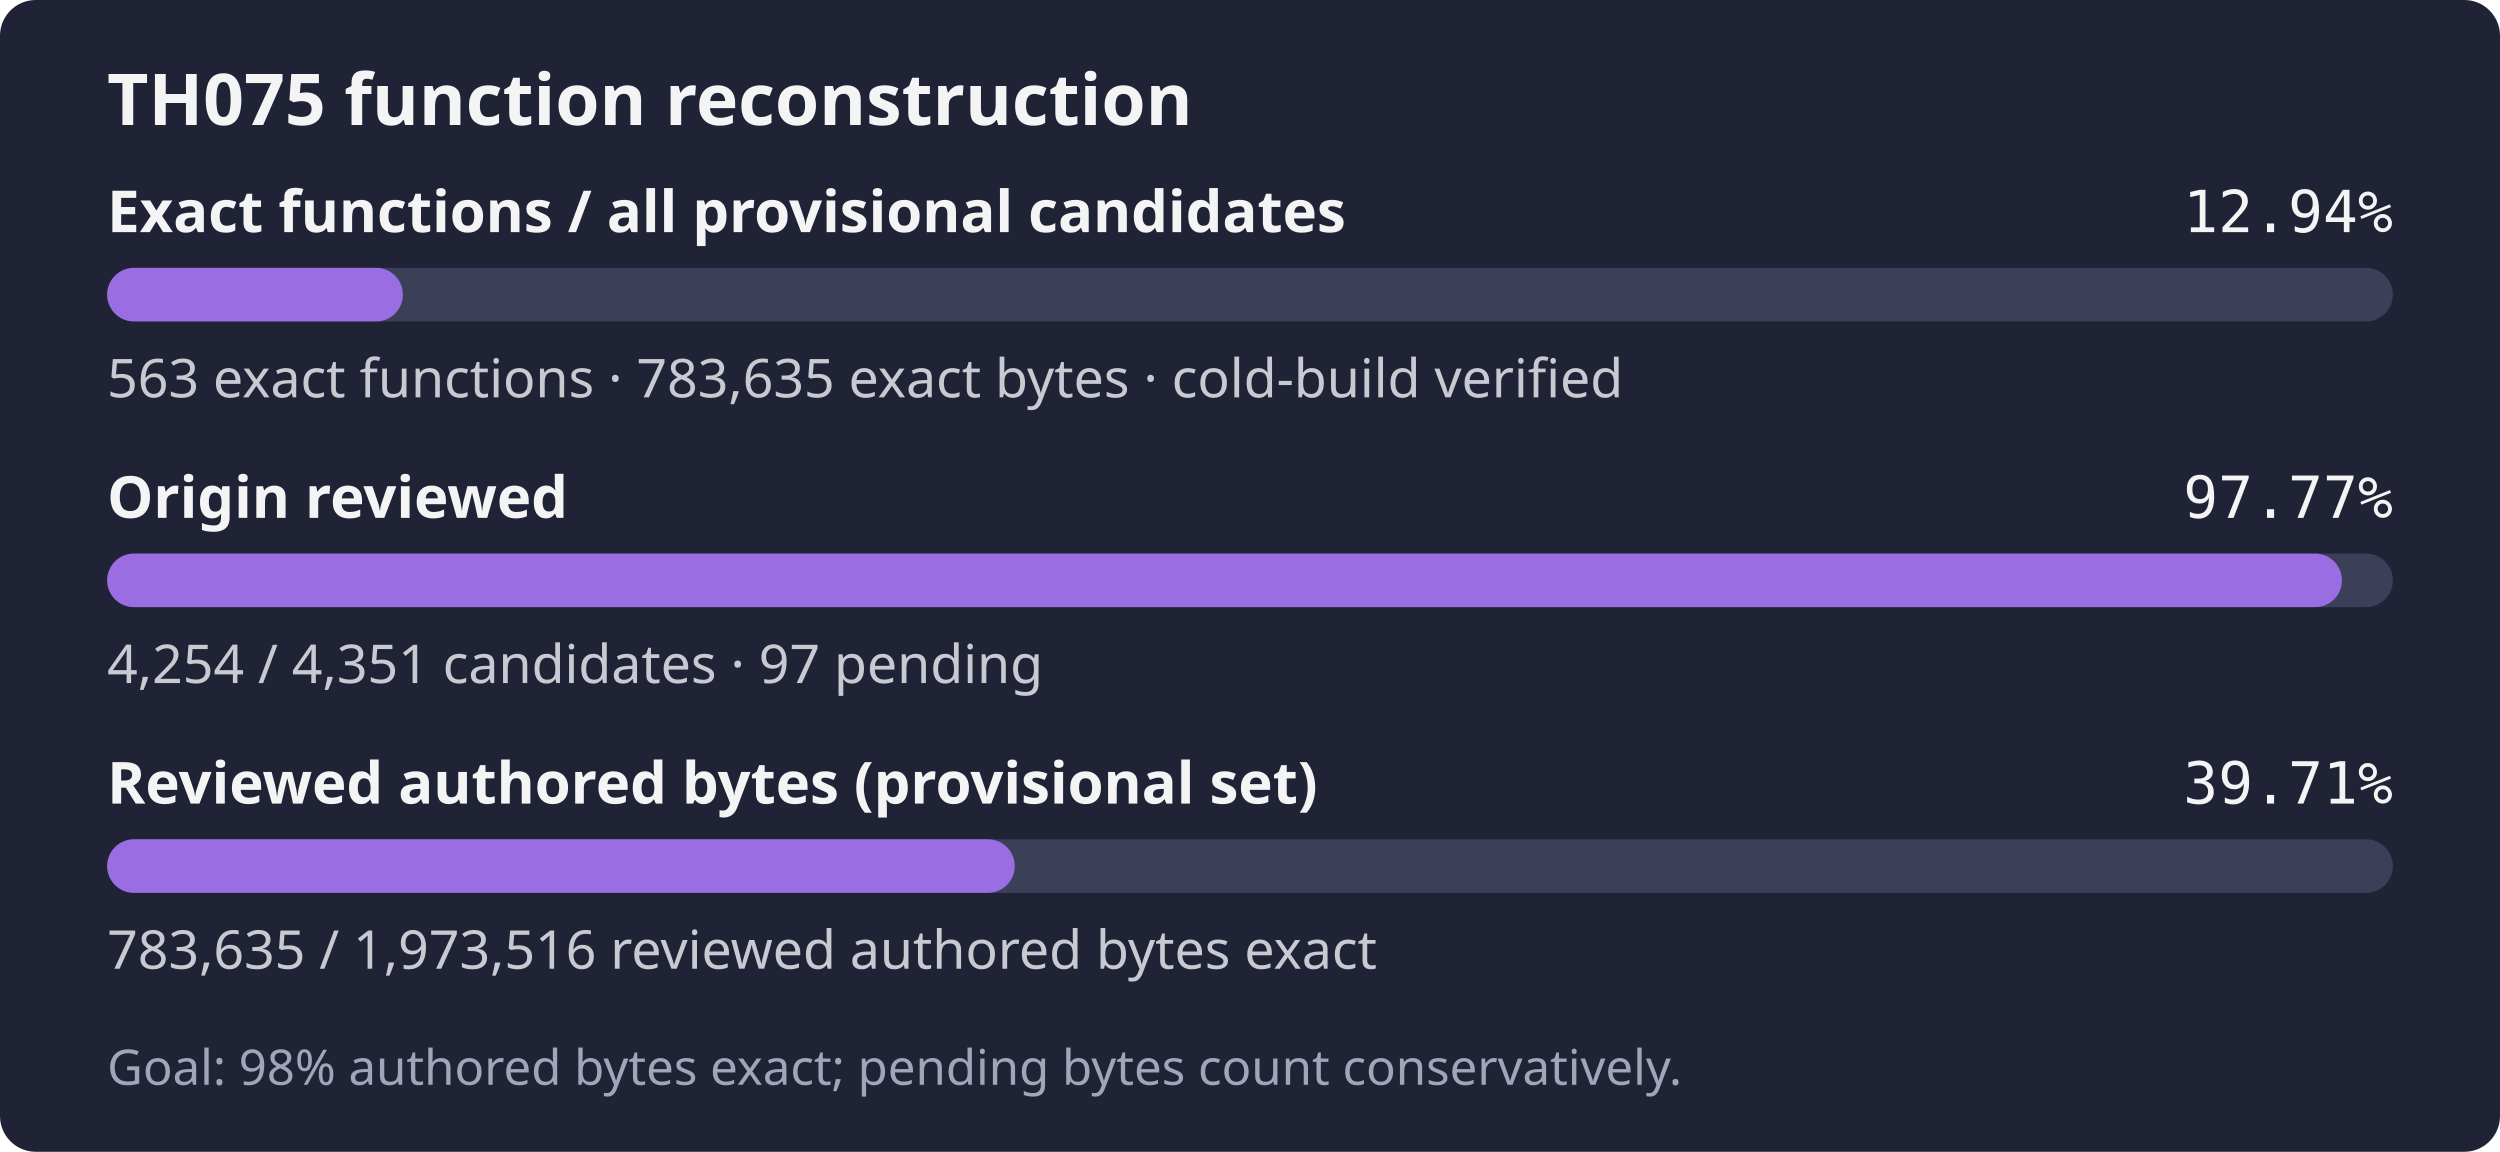
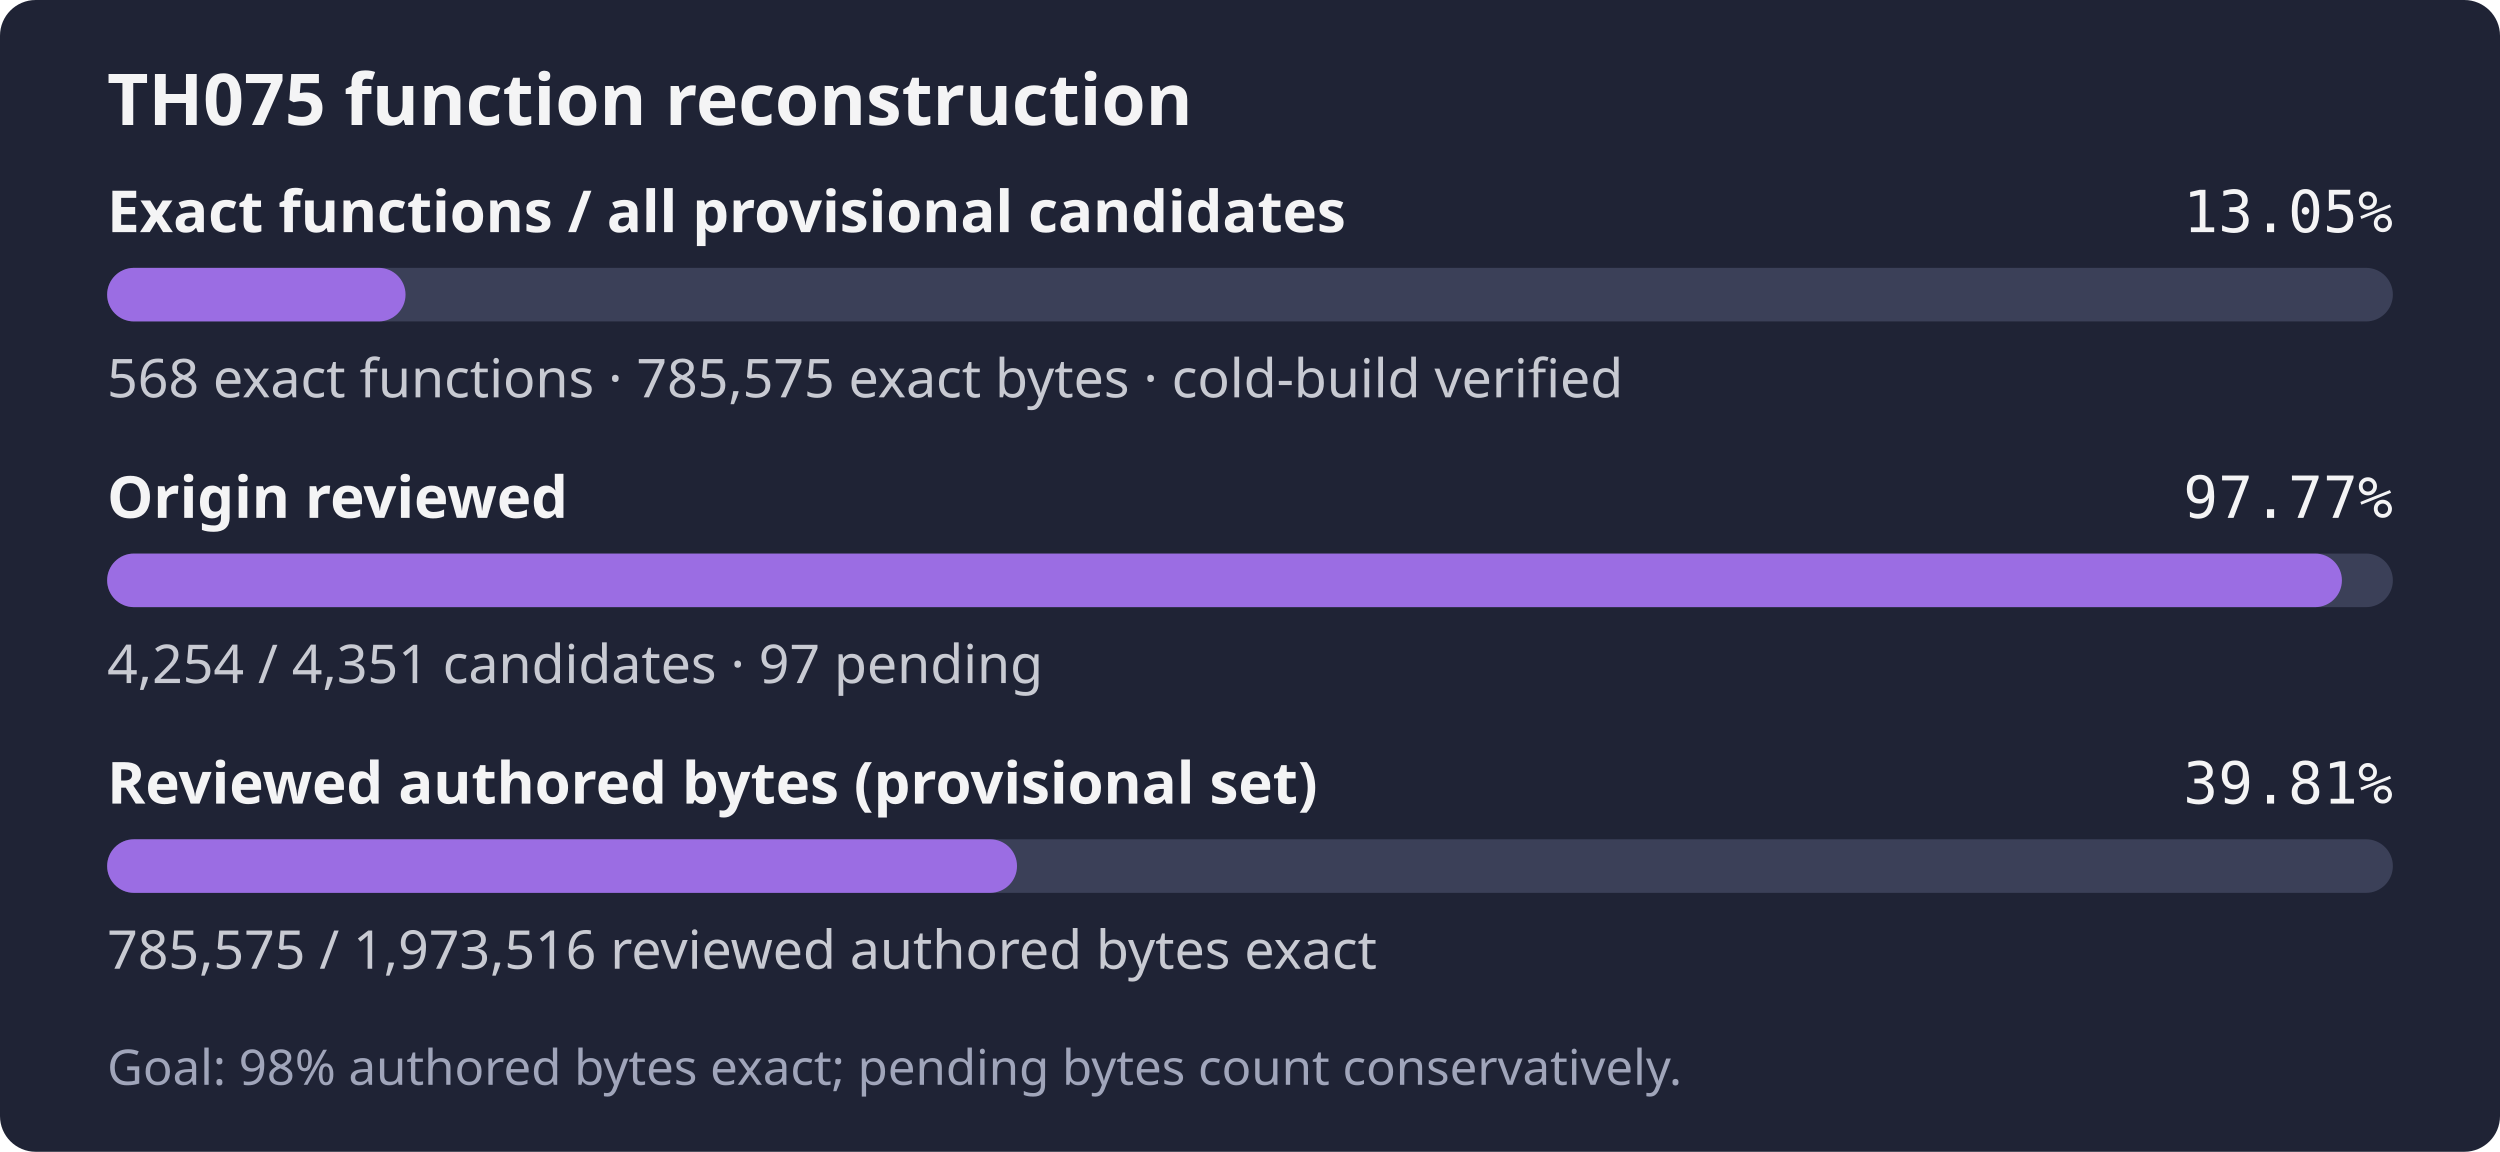
- <svg xmlns="http://www.w3.org/2000/svg" width="560" height="258" role="img" aria-label="TH075: 563 exact functions, 783,635 exact bytes; 4,254 of 4,351 candidates reviewed; Goal: 98% authored bytes exact; pending bytes count conservatively.">
+ <svg xmlns="http://www.w3.org/2000/svg" width="560" height="258" role="img" aria-label="TH075: 568 exact functions, 785,575 exact bytes; 4,254 of 4,351 candidates reviewed; Goal: 98% authored bytes exact; pending bytes count conservatively.">
  <rect width="560" height="258" rx="8" fill="#1f2335" />
  <text x="24" y="28" fill="#f4f4f5" font-family="sans-serif" font-size="16" font-weight="600">TH075 function reconstruction</text>
  <text x="24" y="52" fill="#f4f4f5" font-family="sans-serif" font-size="13" font-weight="600">Exact functions / all provisional candidates</text>
-   <text x="536" y="52" fill="#f4f4f5" text-anchor="end" font-family="monospace" font-size="13">12.94%</text>
+   <text x="536" y="52" fill="#f4f4f5" text-anchor="end" font-family="monospace" font-size="13">13.05%</text>
  <rect x="24" y="60" width="512" height="12" rx="6" fill="#3b4058" />
-   <rect x="24" y="60" width="66.25" height="12" rx="6" fill="#9b6de3" />
-   <text x="24" y="89" fill="#c8cad2" font-family="sans-serif" font-size="12">563 exact functions · 783,635 exact bytes · cold-build verified</text>
+   <rect x="24" y="60" width="66.84" height="12" rx="6" fill="#9b6de3" />
+   <text x="24" y="89" fill="#c8cad2" font-family="sans-serif" font-size="12">568 exact functions · 785,575 exact bytes · cold-build verified</text>
  <text x="24" y="116" fill="#f4f4f5" font-family="sans-serif" font-size="13" font-weight="600">Origin reviewed</text>
  <text x="536" y="116" fill="#f4f4f5" text-anchor="end" font-family="monospace" font-size="13">97.77%</text>
  <rect x="24" y="124" width="512" height="12" rx="6" fill="#3b4058" />
  <rect x="24" y="124" width="500.59" height="12" rx="6" fill="#9b6de3" />
  <text x="24" y="153" fill="#c8cad2" font-family="sans-serif" font-size="12">4,254 / 4,351 candidates · 97 pending</text>
  <text x="24" y="180" fill="#f4f4f5" font-family="sans-serif" font-size="13" font-weight="600">Reviewed authored bytes (provisional set)</text>
-   <text x="536" y="180" fill="#f4f4f5" text-anchor="end" font-family="monospace" font-size="13">39.71%</text>
+   <text x="536" y="180" fill="#f4f4f5" text-anchor="end" font-family="monospace" font-size="13">39.81%</text>
  <rect x="24" y="188" width="512" height="12" rx="6" fill="#3b4058" />
-   <rect x="24" y="188" width="203.30" height="12" rx="6" fill="#9b6de3" />
-   <text x="24" y="217" fill="#c8cad2" font-family="sans-serif" font-size="12">783,635 / 1,973,516 reviewed authored bytes exact</text>
+   <rect x="24" y="188" width="203.81" height="12" rx="6" fill="#9b6de3" />
+   <text x="24" y="217" fill="#c8cad2" font-family="sans-serif" font-size="12">785,575 / 1,973,516 reviewed authored bytes exact</text>
  <text x="24" y="243" fill="#a0a5ba" font-family="sans-serif" font-size="11">Goal: 98% authored bytes exact; pending bytes count conservatively.</text>
</svg>
